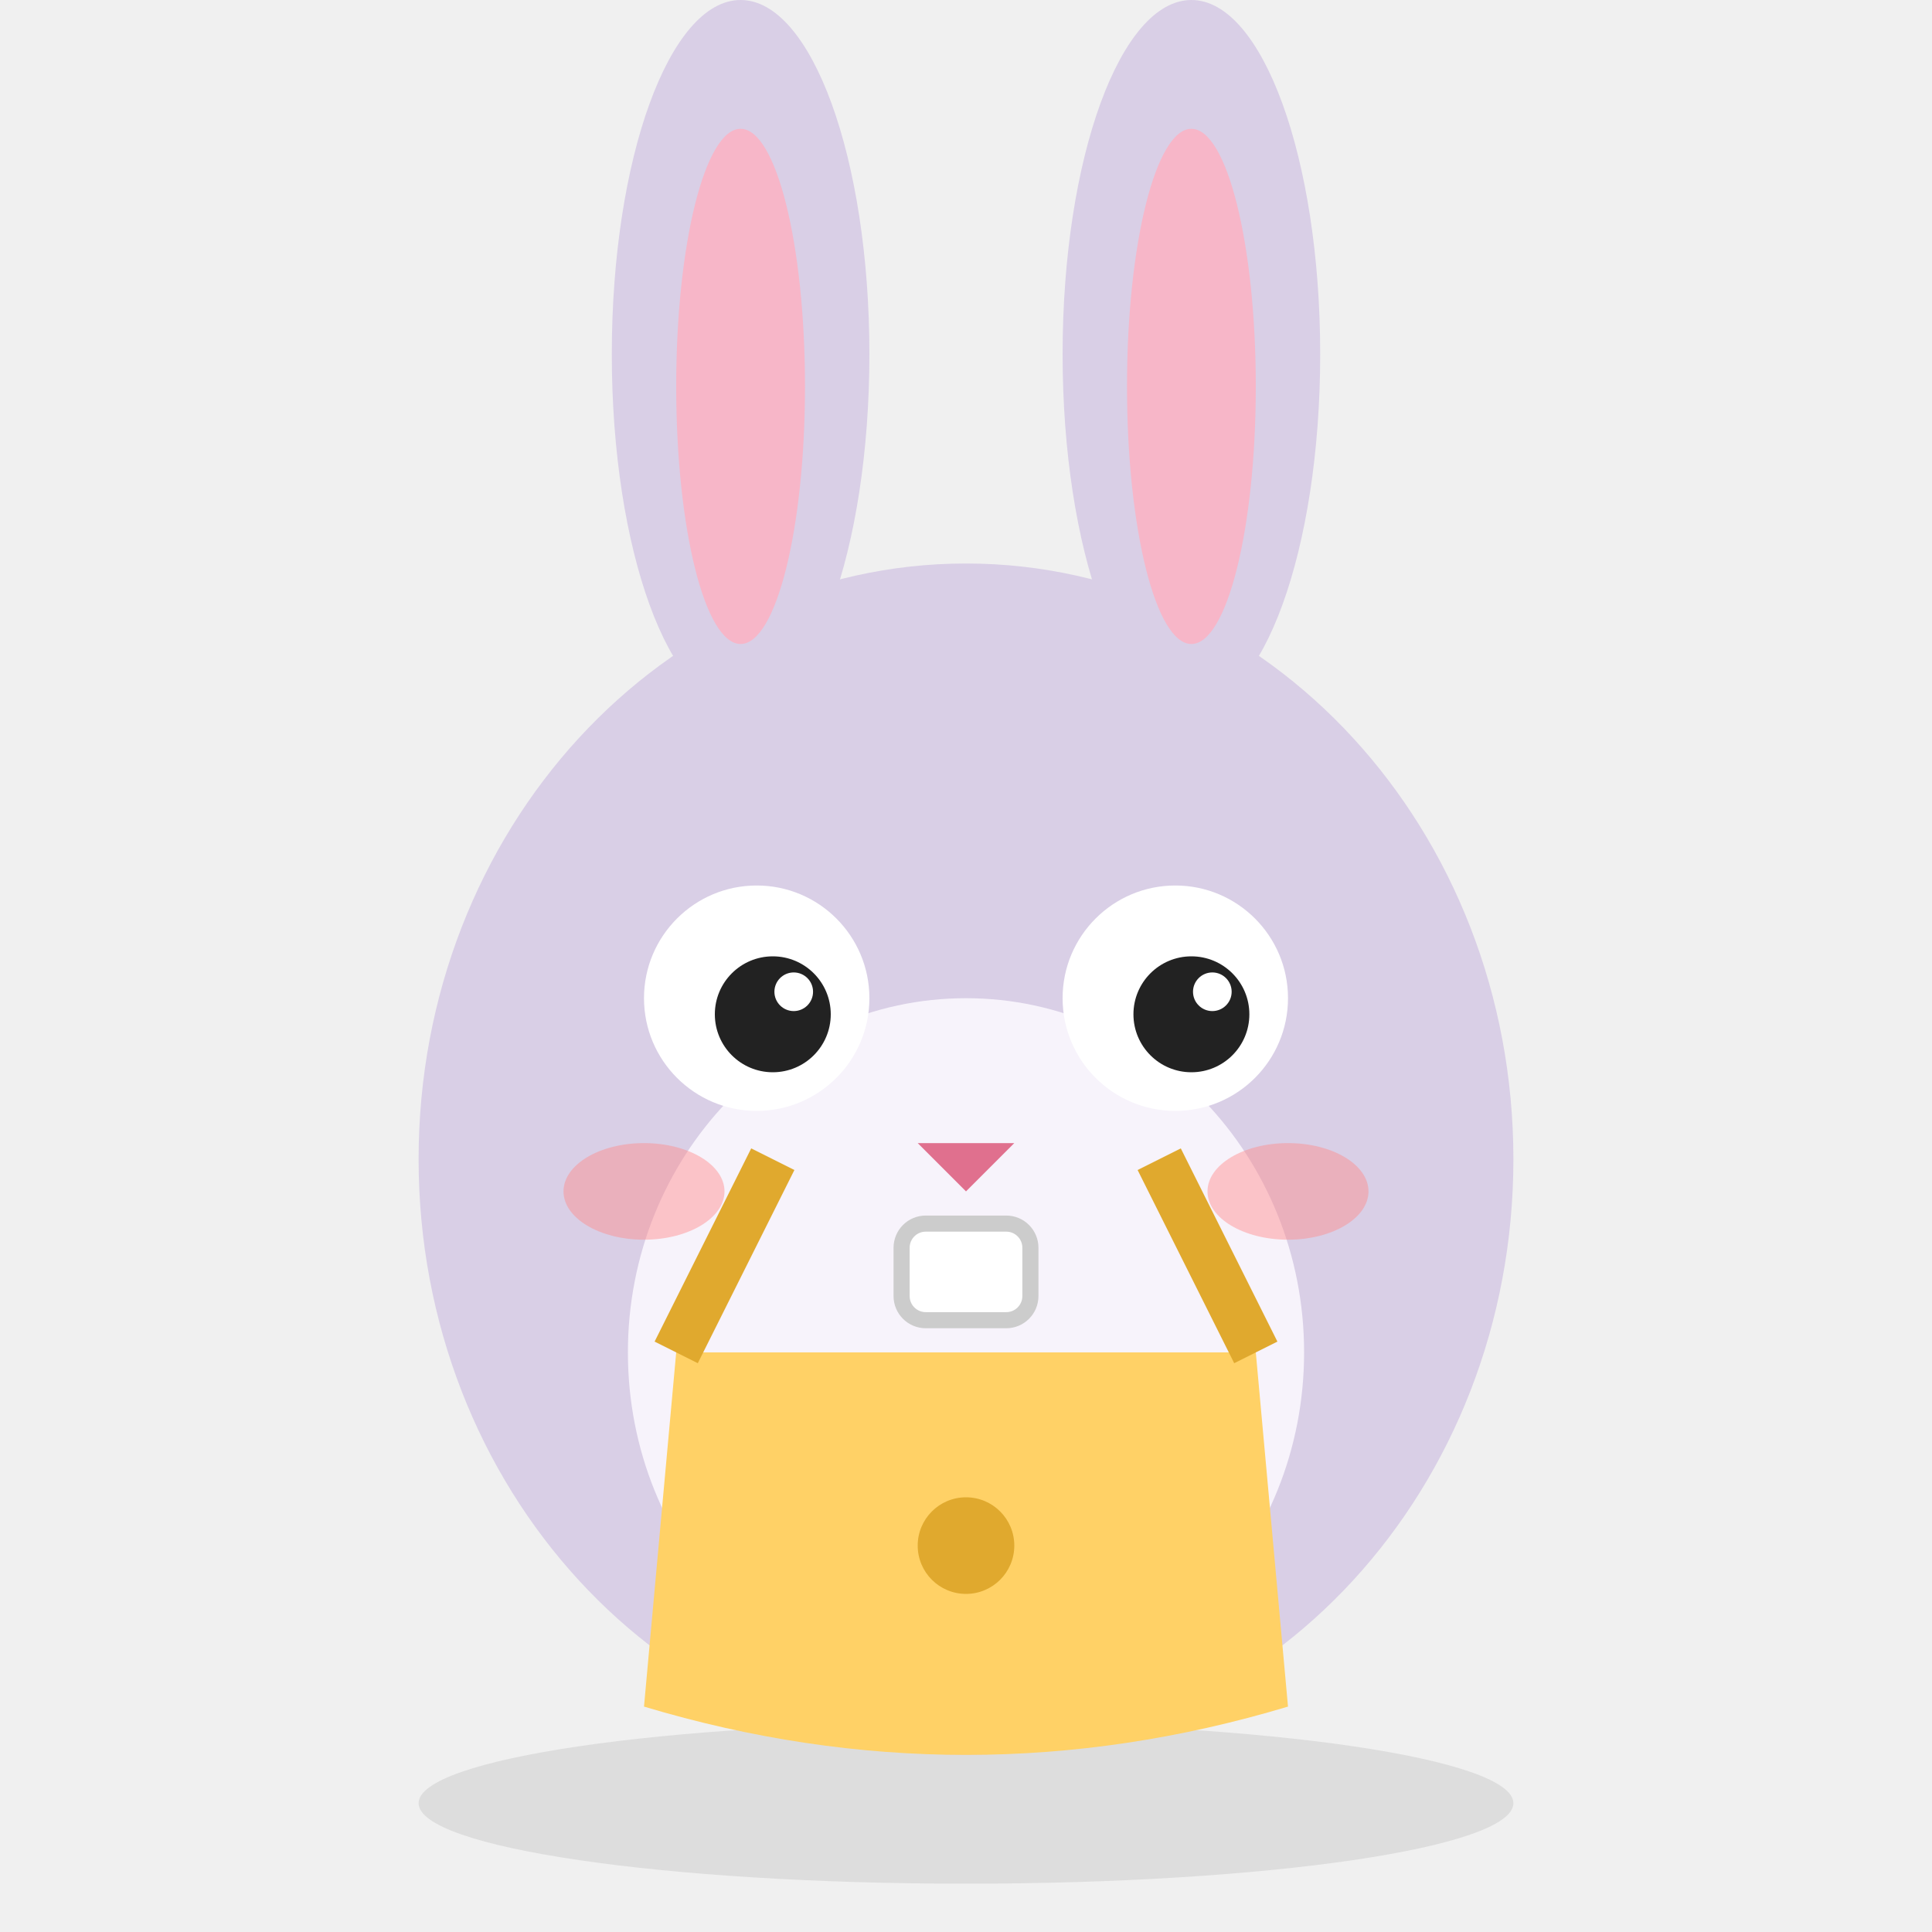
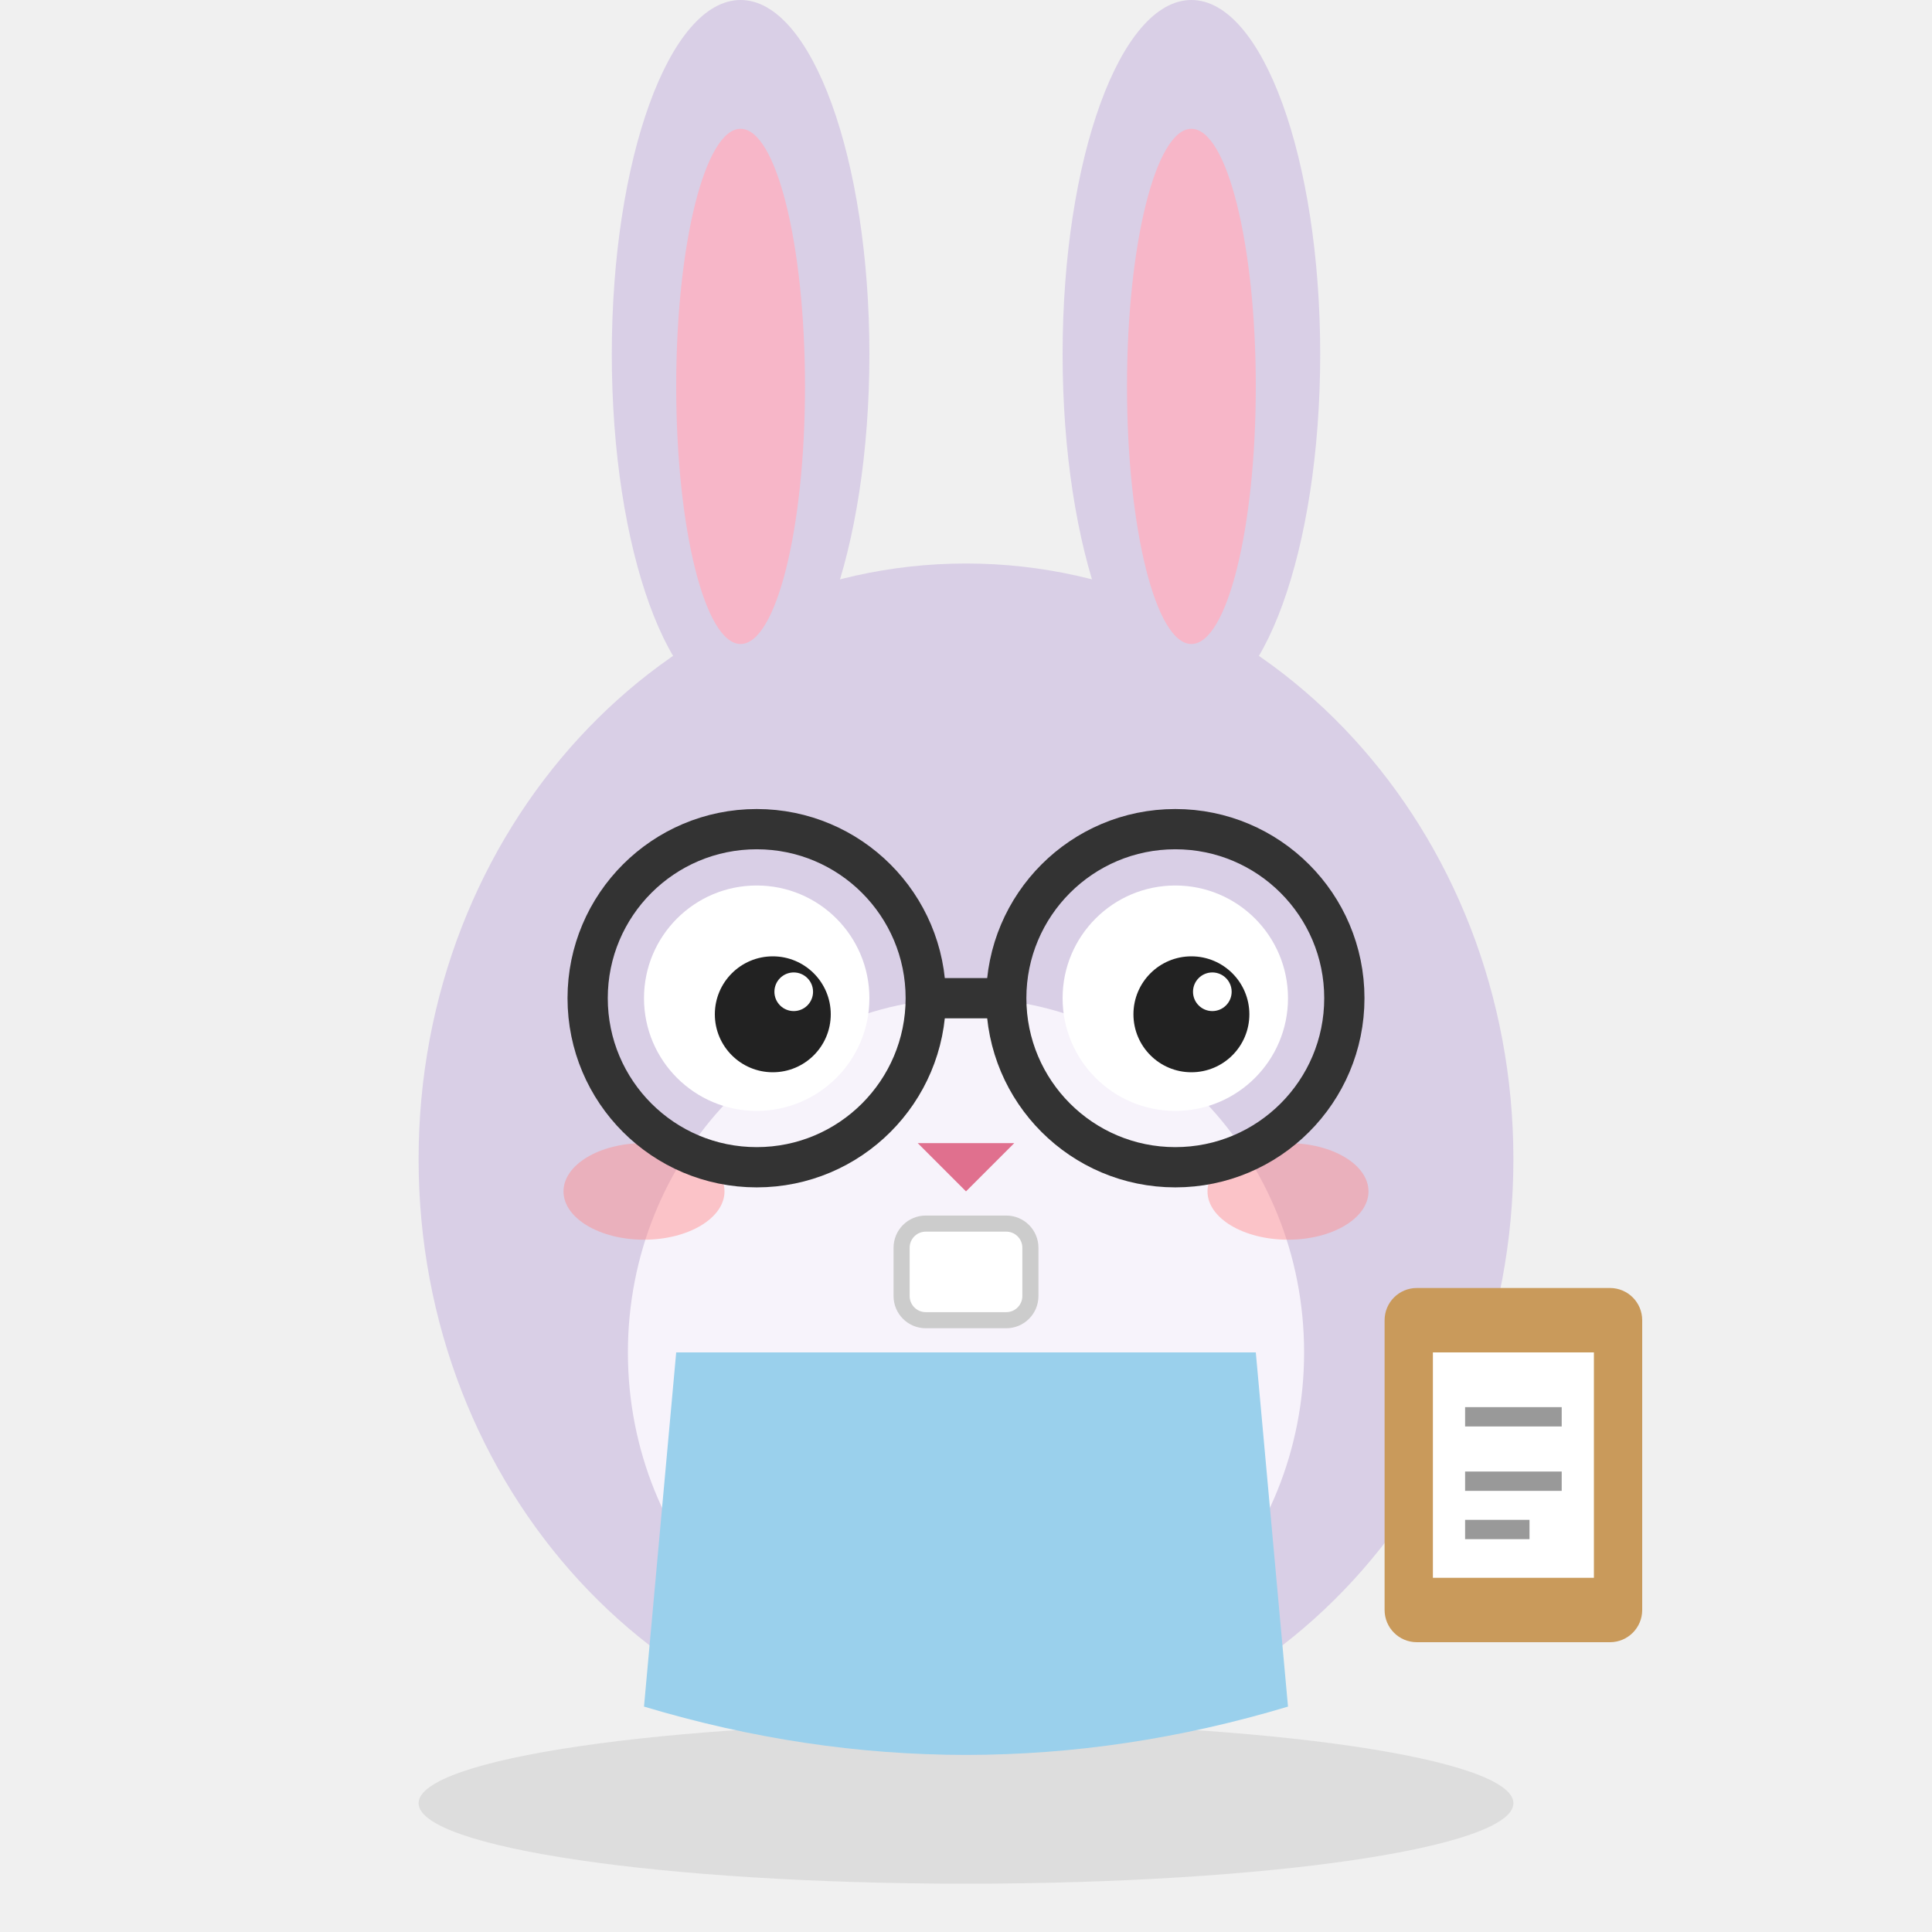
<svg xmlns="http://www.w3.org/2000/svg" viewBox="0 0 120 120" width="240" height="240">
  <ellipse cx="60" cy="112" rx="34" ry="5" fill="#000" opacity=".08" />
  <ellipse cx="60" cy="72" rx="34" ry="37" fill="#d9cfe6" />
  <ellipse cx="60" cy="84" rx="21" ry="22" fill="#f7f3fb" />
  <circle cx="47" cy="62" r="7" fill="#fff" />
  <circle cx="73" cy="62" r="7" fill="#fff" />
  <circle cx="48" cy="63" r="3.6" fill="#222" />
  <circle cx="74" cy="63" r="3.6" fill="#222" />
  <circle cx="49.3" cy="61.6" r="1.2" fill="#fff" />
  <circle cx="75.3" cy="61.6" r="1.2" fill="#fff" />
  <ellipse cx="40" cy="74" rx="5" ry="3" fill="#ff8a8a" opacity=".45" />
  <ellipse cx="80" cy="74" rx="5" ry="3" fill="#ff8a8a" opacity=".45" />
  <ellipse cx="46" cy="22" rx="8" ry="22" fill="#d9cfe6" />
  <ellipse cx="74" cy="22" rx="8" ry="22" fill="#d9cfe6" />
  <ellipse cx="46" cy="24" rx="4" ry="16" fill="#f7b6c8" />
  <ellipse cx="74" cy="24" rx="4" ry="16" fill="#f7b6c8" />
  <path d="M57 71 L63 71 L60 74 Z" fill="#e0708e" />
  <rect x="56" y="76" width="8" height="6" rx="1.5" fill="#fff" stroke="#ccc" />
-   <path d="M42 84 L78 84 L80 106 Q60 112 40 106 Z" fill="#ffd166" />
-   <path d="M42 84 L48 72 M78 84 L72 72" stroke="#e0a92e" stroke-width="3" />
-   <circle cx="60" cy="96" r="3" fill="#e0a92e" />
+   <path d="M42 84 L78 84 L80 106 Q60 112 40 106 Z" fill="#9ad0ec" />
+   <circle cx="47" cy="62" r="10.5" fill="none" stroke="#333" stroke-width="2.5" />
+   <circle cx="73" cy="62" r="10.5" fill="none" stroke="#333" stroke-width="2.5" />
+   <path d="M57.5 62 L62.5 62" stroke="#333" stroke-width="2.5" />
+   <rect x="86" y="80" width="16" height="22" rx="2" fill="#c99a5b" />
+   <rect x="89" y="84" width="10" height="14" fill="#fff" />
+   <path d="M91 88 h6 M91 92 h6 M91 95 h4" stroke="#999" stroke-width="1.2" />
</svg>
